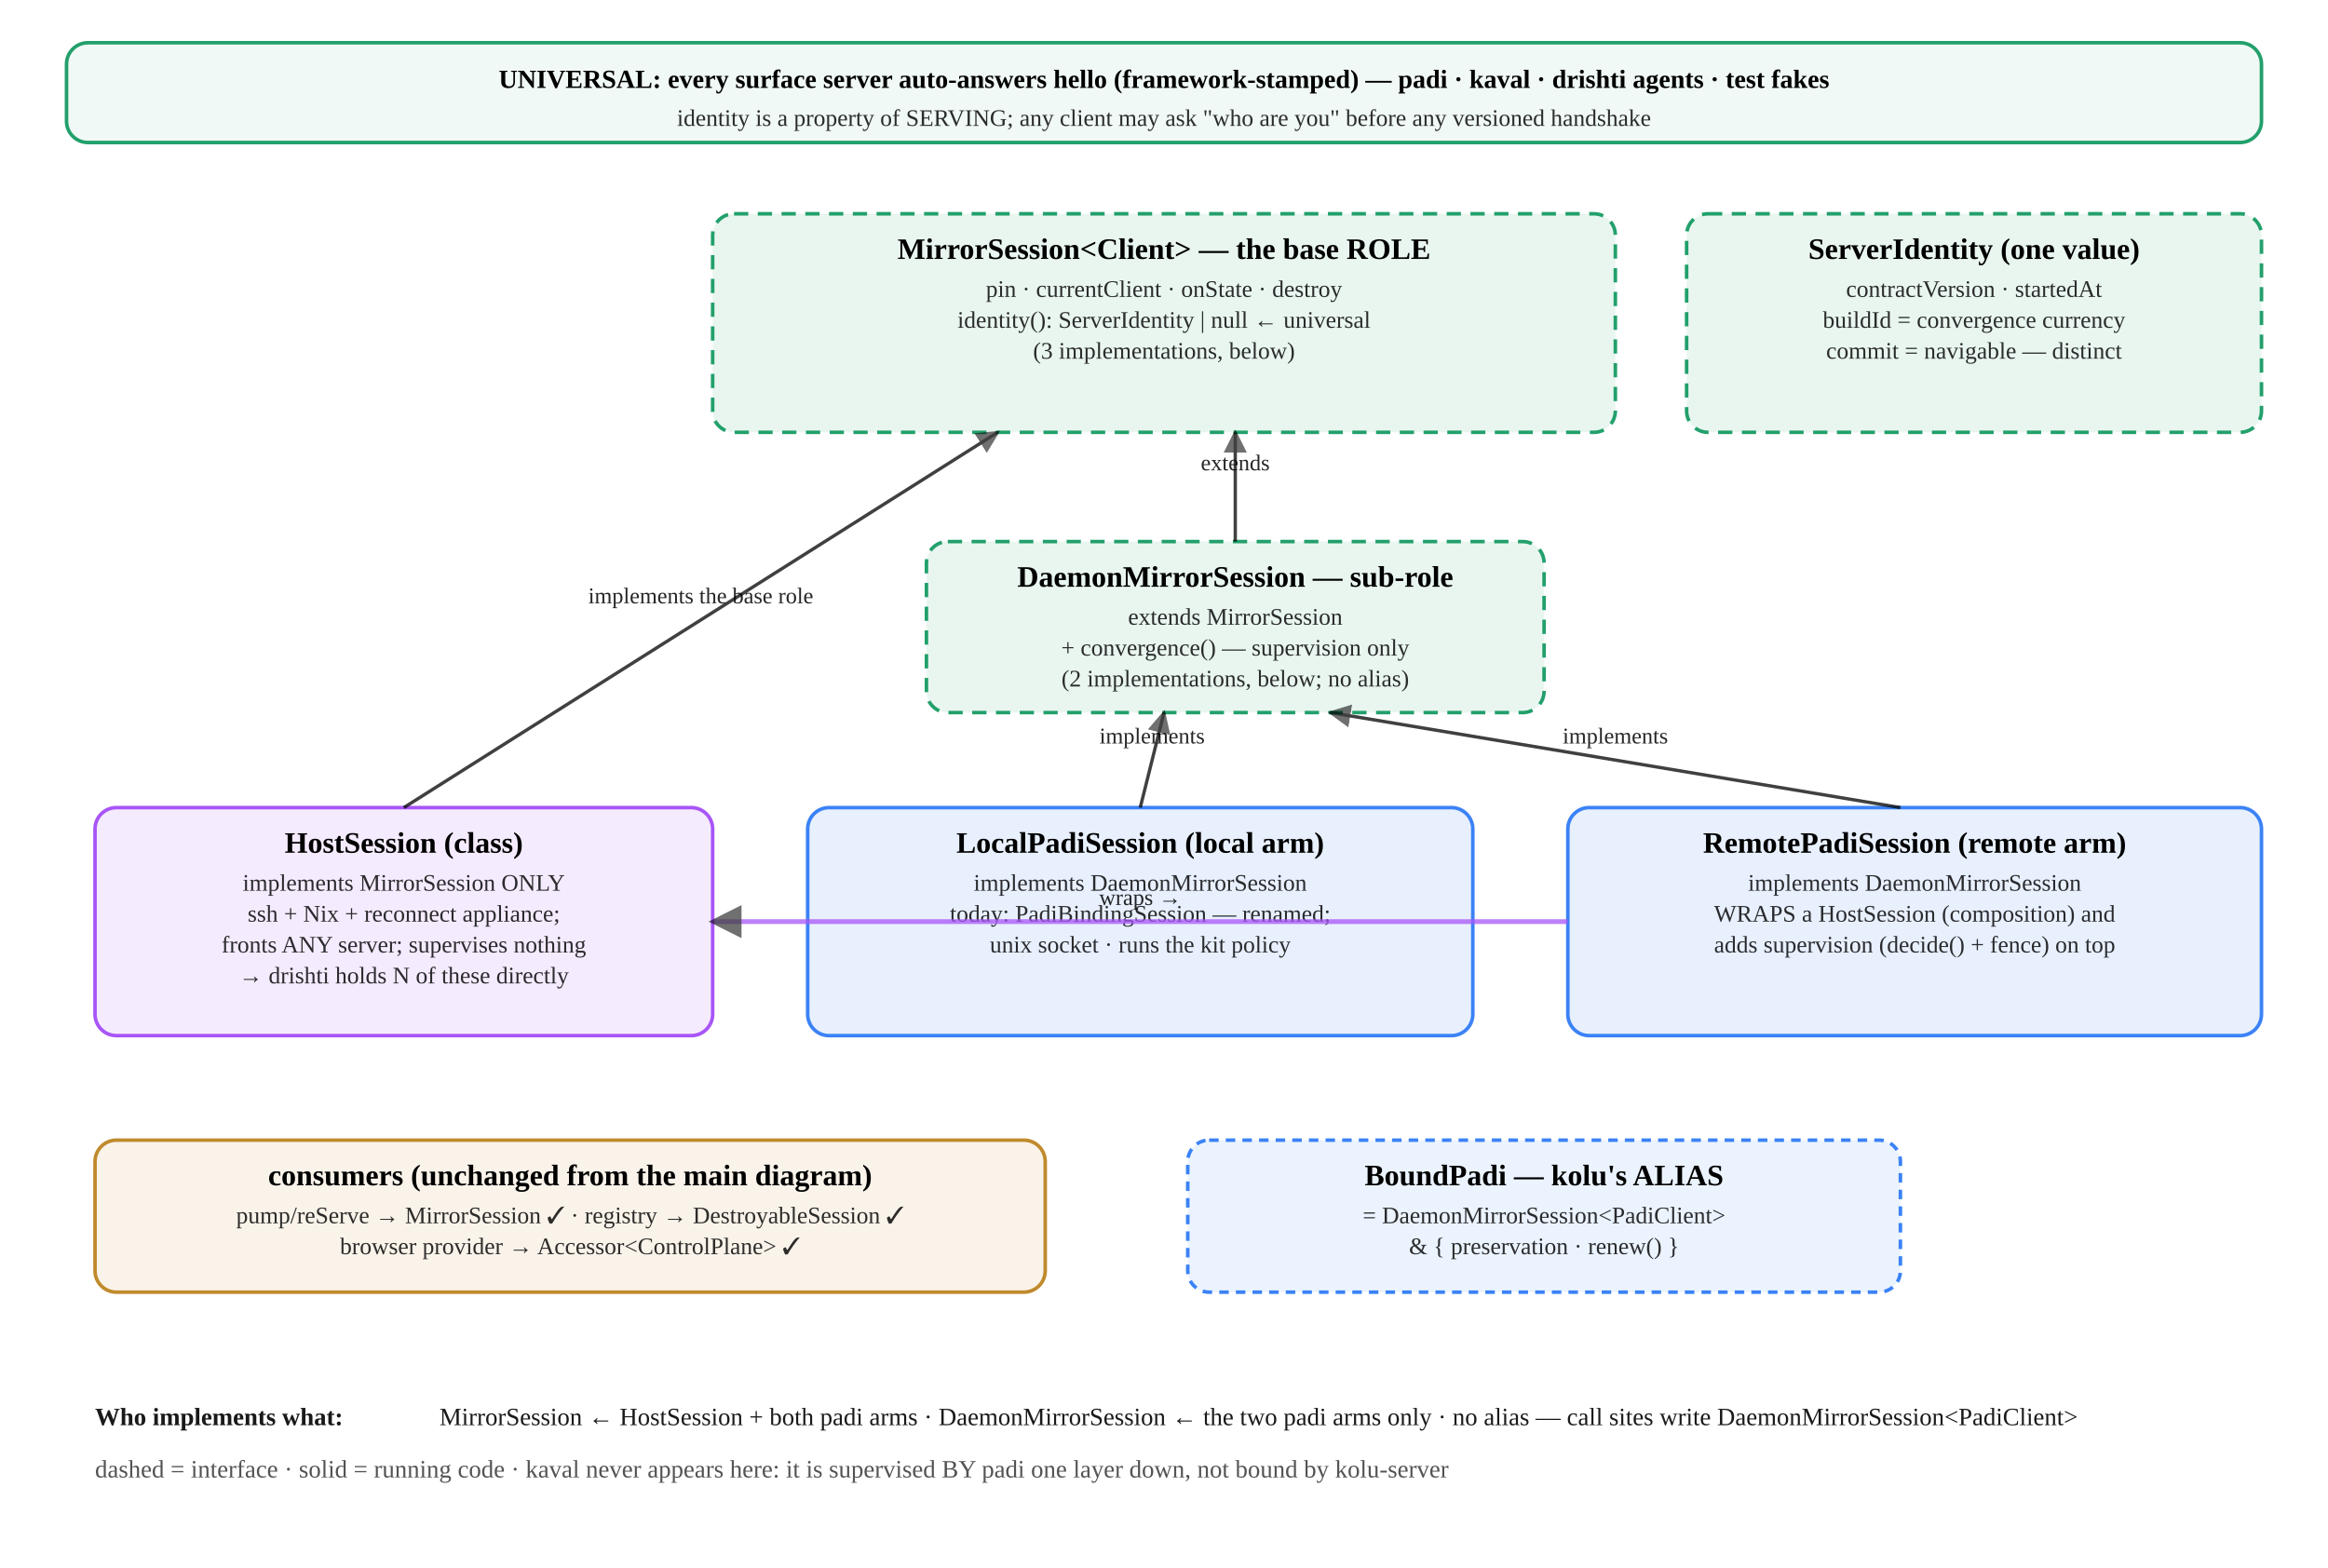
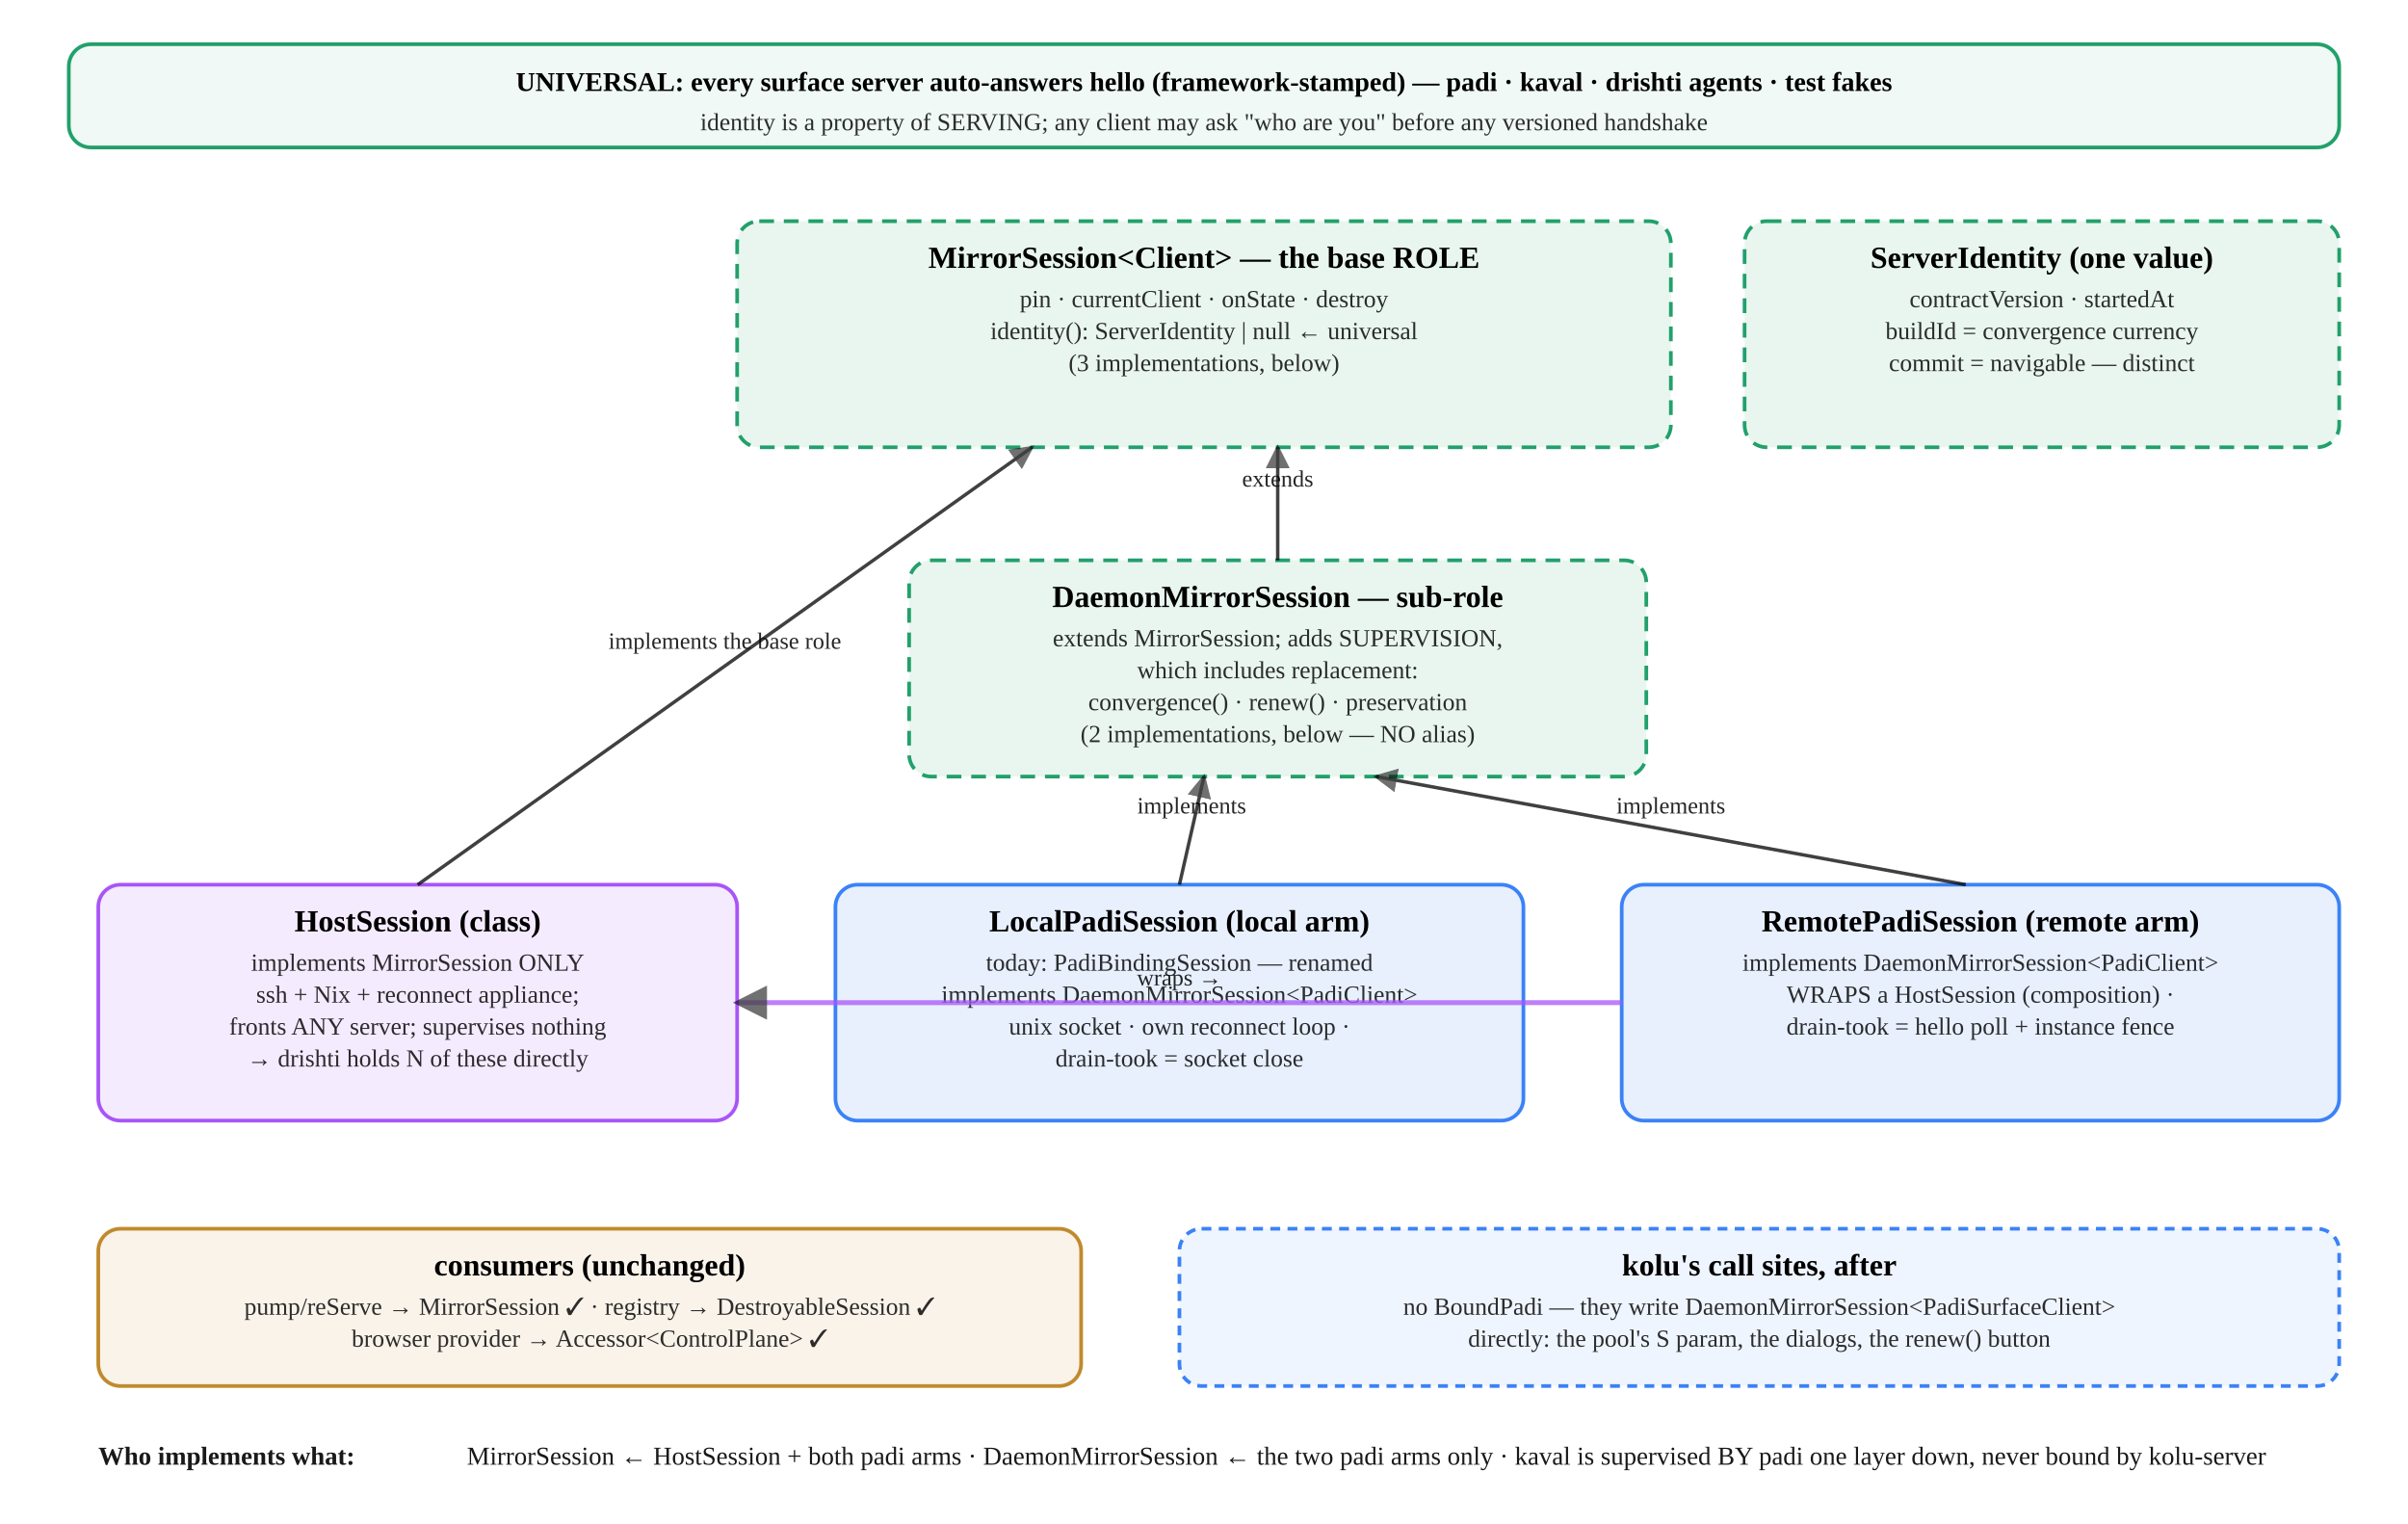
- <svg xmlns="http://www.w3.org/2000/svg" viewBox="0 0 980 660" font-family="inherit" role="img" aria-label="The hosting side AFTER the simplifications, now with the implementations shown: HostSession implements the base role only; the two padi arms implement the daemon sub-role and stand behind the BoundPadi alias">
+ <svg xmlns="http://www.w3.org/2000/svg" viewBox="0 0 980 620" font-family="inherit" role="img" aria-label="The hosting side AFTER all rulings: universal identity on the base role; the daemon sub-role carries supervision including renew; no alias — the two padi arms are simply DaemonMirrorSession of the padi client">
  <defs>
-     <marker id="a3" viewBox="0 0 8 8" refX="7" refY="4" markerWidth="7" markerHeight="7" orient="auto-start-reverse">
+     <marker id="a4" viewBox="0 0 8 8" refX="7" refY="4" markerWidth="7" markerHeight="7" orient="auto-start-reverse">
      <path d="M 0 0 L 8 4 L 0 8 z" fill="currentColor" opacity="0.75" />
    </marker>
  </defs>
  <rect x="28" y="18" width="924" height="42" rx="9" fill="#22a06b" fill-opacity="0.07" stroke="#22a06b" stroke-width="1.5" />
  <text x="490.0" y="37" text-anchor="middle" font-size="11" font-weight="700" fill="currentColor">UNIVERSAL: every surface server auto-answers hello (framework-stamped) — padi · kaval · drishti agents · test fakes</text>
  <text x="490.0" y="53" text-anchor="middle" font-size="10" fill="currentColor" opacity="0.82">identity is a property of SERVING; any client may ask "who are you" before any versioned handshake</text>
  <rect x="300" y="90" width="380" height="92" rx="9" fill="#22a06b" fill-opacity="0.1" stroke="#22a06b" stroke-width="1.5" stroke-dasharray="6 4" />
  <text x="490.0" y="109" text-anchor="middle" font-size="12.5" font-weight="700" fill="currentColor">MirrorSession&lt;Client&gt; — the base ROLE</text>
  <text x="490.0" y="125" text-anchor="middle" font-size="10" fill="currentColor" opacity="0.82">pin · currentClient · onState · destroy</text>
  <text x="490.0" y="138" text-anchor="middle" font-size="10" fill="currentColor" opacity="0.82">identity(): ServerIdentity | null  ← universal</text>
  <text x="490.0" y="151" text-anchor="middle" font-size="10" fill="currentColor" opacity="0.82">(3 implementations, below)</text>
  <rect x="710" y="90" width="242" height="92" rx="9" fill="#22a06b" fill-opacity="0.1" stroke="#22a06b" stroke-width="1.5" stroke-dasharray="6 4" />
  <text x="831.0" y="109" text-anchor="middle" font-size="12.5" font-weight="700" fill="currentColor">ServerIdentity (one value)</text>
  <text x="831.0" y="125" text-anchor="middle" font-size="10" fill="currentColor" opacity="0.82">contractVersion · startedAt</text>
  <text x="831.0" y="138" text-anchor="middle" font-size="10" fill="currentColor" opacity="0.82">buildId = convergence currency</text>
  <text x="831.0" y="151" text-anchor="middle" font-size="10" fill="currentColor" opacity="0.82">commit = navigable — distinct</text>
-   <rect x="390" y="228" width="260" height="72" rx="9" fill="#22a06b" fill-opacity="0.1" stroke="#22a06b" stroke-width="1.5" stroke-dasharray="6 4" />
+   <rect x="370" y="228" width="300" height="88" rx="9" fill="#22a06b" fill-opacity="0.1" stroke="#22a06b" stroke-width="1.5" stroke-dasharray="6 4" />
  <text x="520.0" y="247" text-anchor="middle" font-size="12.5" font-weight="700" fill="currentColor">DaemonMirrorSession — sub-role</text>
-   <text x="520.0" y="263" text-anchor="middle" font-size="10" fill="currentColor" opacity="0.82">extends MirrorSession</text>
-   <text x="520.0" y="276" text-anchor="middle" font-size="10" fill="currentColor" opacity="0.82">+ convergence() — supervision only</text>
-   <text x="520.0" y="289" text-anchor="middle" font-size="10" fill="currentColor" opacity="0.82">(2 implementations, below; no alias)</text>
-   <path d="M 520 228 L 520 182" stroke="currentColor" stroke-width="1.4" fill="none" opacity="0.75" marker-end="url(#a3)" />
+   <text x="520.0" y="263" text-anchor="middle" font-size="10" fill="currentColor" opacity="0.82">extends MirrorSession; adds SUPERVISION,</text>
+   <text x="520.0" y="276" text-anchor="middle" font-size="10" fill="currentColor" opacity="0.82">which includes replacement:</text>
+   <text x="520.0" y="289" text-anchor="middle" font-size="10" fill="currentColor" opacity="0.82">convergence() · renew() · preservation</text>
+   <text x="520.0" y="302" text-anchor="middle" font-size="10" fill="currentColor" opacity="0.82">(2 implementations, below — NO alias)</text>
+   <path d="M 520 228 L 520 182" stroke="currentColor" stroke-width="1.4" fill="none" opacity="0.75" marker-end="url(#a4)" />
  <text x="520.0" y="198.0" text-anchor="middle" font-size="9.5" fill="currentColor" opacity="0.85">extends</text>
-   <rect x="40" y="340" width="260" height="96" rx="9" fill="#a855f7" fill-opacity="0.12" stroke="#a855f7" stroke-width="1.5" />
-   <text x="170.0" y="359" text-anchor="middle" font-size="12.5" font-weight="700" fill="currentColor">HostSession  (class)</text>
-   <text x="170.0" y="375" text-anchor="middle" font-size="10" fill="currentColor" opacity="0.82">implements MirrorSession ONLY</text>
-   <text x="170.0" y="388" text-anchor="middle" font-size="10" fill="currentColor" opacity="0.82">ssh + Nix + reconnect appliance;</text>
-   <text x="170.0" y="401" text-anchor="middle" font-size="10" fill="currentColor" opacity="0.82">fronts ANY server; supervises nothing</text>
-   <text x="170.0" y="414" text-anchor="middle" font-size="10" fill="currentColor" opacity="0.82">→ drishti holds N of these directly</text>
-   <path d="M 170 340 L 420 182" stroke="currentColor" stroke-width="1.4" fill="none" opacity="0.75" marker-end="url(#a3)" />
-   <text x="295.0" y="254.0" text-anchor="middle" font-size="9.5" fill="currentColor" opacity="0.85">implements the base role</text>
-   <rect x="340" y="340" width="280" height="96" rx="9" fill="#3b82f6" fill-opacity="0.12" stroke="#3b82f6" stroke-width="1.5" />
-   <text x="480.0" y="359" text-anchor="middle" font-size="12.5" font-weight="700" fill="currentColor">LocalPadiSession  (local arm)</text>
-   <text x="480.0" y="375" text-anchor="middle" font-size="10" fill="currentColor" opacity="0.82">implements DaemonMirrorSession</text>
-   <text x="480.0" y="388" text-anchor="middle" font-size="10" fill="currentColor" opacity="0.82">today: PadiBindingSession — renamed;</text>
-   <text x="480.0" y="401" text-anchor="middle" font-size="10" fill="currentColor" opacity="0.82">unix socket · runs the kit policy</text>
-   <path d="M 480 340 L 490 300" stroke="currentColor" stroke-width="1.4" fill="none" opacity="0.75" marker-end="url(#a3)" />
-   <text x="485.0" y="313.0" text-anchor="middle" font-size="9.5" fill="currentColor" opacity="0.85">implements</text>
-   <rect x="660" y="340" width="292" height="96" rx="9" fill="#3b82f6" fill-opacity="0.12" stroke="#3b82f6" stroke-width="1.5" />
-   <text x="806.0" y="359" text-anchor="middle" font-size="12.5" font-weight="700" fill="currentColor">RemotePadiSession  (remote arm)</text>
-   <text x="806.0" y="375" text-anchor="middle" font-size="10" fill="currentColor" opacity="0.82">implements DaemonMirrorSession</text>
-   <text x="806.0" y="388" text-anchor="middle" font-size="10" fill="currentColor" opacity="0.82">WRAPS a HostSession (composition) and</text>
-   <text x="806.0" y="401" text-anchor="middle" font-size="10" fill="currentColor" opacity="0.82">adds supervision (decide() + fence) on top</text>
-   <path d="M 800 340 L 560 300" stroke="currentColor" stroke-width="1.4" fill="none" opacity="0.75" marker-end="url(#a3)" />
-   <text x="680.0" y="313.0" text-anchor="middle" font-size="9.5" fill="currentColor" opacity="0.85">implements</text>
-   <path d="M 660 388 L 300 388" stroke="#a855f7" stroke-width="2" fill="none" opacity="0.75" marker-end="url(#a3)" />
-   <text x="480.0" y="381.0" text-anchor="middle" font-size="9.5" fill="currentColor" opacity="0.85">wraps →</text>
-   <rect x="500" y="480" width="300" height="64" rx="9" fill="#3b82f6" fill-opacity="0.1" stroke="#3b82f6" stroke-width="1.5" stroke-dasharray="4 3" />
-   <text x="650.0" y="499" text-anchor="middle" font-size="12.5" font-weight="700" fill="currentColor">BoundPadi — kolu's ALIAS</text>
-   <text x="650.0" y="515" text-anchor="middle" font-size="10" fill="currentColor" opacity="0.82">= DaemonMirrorSession&lt;PadiClient&gt;</text>
-   <text x="650.0" y="528" text-anchor="middle" font-size="10" fill="currentColor" opacity="0.82">&amp; { preservation · renew() }</text>
-   <path d="M 0 0 L 0 0" visibility="hidden" stroke="currentColor" stroke-width="1.4" fill="none" opacity="0.75" marker-end="url(#a3)" />
-   <text x="515.0" y="451.0" text-anchor="middle" font-size="9.5" fill="currentColor" opacity="0.85" />
-   <path d="M 0 0 L 0 0" visibility="hidden" stroke="currentColor" stroke-width="1.4" fill="none" opacity="0.75" marker-end="url(#a3)" />
-   <text x="775.0" y="451.0" text-anchor="middle" font-size="9.5" fill="currentColor" opacity="0.85" />
-   <rect x="40" y="480" width="400" height="64" rx="9" fill="#c08a2d" fill-opacity="0.1" stroke="#c08a2d" stroke-width="1.5" />
-   <text x="240.0" y="499" text-anchor="middle" font-size="12.5" font-weight="700" fill="currentColor">consumers (unchanged from the main diagram)</text>
-   <text x="240.0" y="515" text-anchor="middle" font-size="10" fill="currentColor" opacity="0.82">pump/reServe → MirrorSession ✓ · registry → DestroyableSession ✓</text>
-   <text x="240.0" y="528" text-anchor="middle" font-size="10" fill="currentColor" opacity="0.82">browser provider → Accessor&lt;ControlPlane&gt; ✓</text>
+   <rect x="40" y="360" width="260" height="96" rx="9" fill="#a855f7" fill-opacity="0.12" stroke="#a855f7" stroke-width="1.5" />
+   <text x="170.0" y="379" text-anchor="middle" font-size="12.5" font-weight="700" fill="currentColor">HostSession  (class)</text>
+   <text x="170.0" y="395" text-anchor="middle" font-size="10" fill="currentColor" opacity="0.82">implements MirrorSession ONLY</text>
+   <text x="170.0" y="408" text-anchor="middle" font-size="10" fill="currentColor" opacity="0.82">ssh + Nix + reconnect appliance;</text>
+   <text x="170.0" y="421" text-anchor="middle" font-size="10" fill="currentColor" opacity="0.82">fronts ANY server; supervises nothing</text>
+   <text x="170.0" y="434" text-anchor="middle" font-size="10" fill="currentColor" opacity="0.82">→ drishti holds N of these directly</text>
+   <path d="M 170 360 L 420 182" stroke="currentColor" stroke-width="1.4" fill="none" opacity="0.75" marker-end="url(#a4)" />
+   <text x="295.0" y="264.0" text-anchor="middle" font-size="9.5" fill="currentColor" opacity="0.85">implements the base role</text>
+   <rect x="340" y="360" width="280" height="96" rx="9" fill="#3b82f6" fill-opacity="0.12" stroke="#3b82f6" stroke-width="1.5" />
+   <text x="480.0" y="379" text-anchor="middle" font-size="12.5" font-weight="700" fill="currentColor">LocalPadiSession  (local arm)</text>
+   <text x="480.0" y="395" text-anchor="middle" font-size="10" fill="currentColor" opacity="0.82">today: PadiBindingSession — renamed</text>
+   <text x="480.0" y="408" text-anchor="middle" font-size="10" fill="currentColor" opacity="0.82">implements DaemonMirrorSession&lt;PadiClient&gt;</text>
+   <text x="480.0" y="421" text-anchor="middle" font-size="10" fill="currentColor" opacity="0.82">unix socket · own reconnect loop ·</text>
+   <text x="480.0" y="434" text-anchor="middle" font-size="10" fill="currentColor" opacity="0.82">drain-took = socket close</text>
+   <path d="M 480 360 L 490 316" stroke="currentColor" stroke-width="1.4" fill="none" opacity="0.75" marker-end="url(#a4)" />
+   <text x="485.0" y="331.0" text-anchor="middle" font-size="9.5" fill="currentColor" opacity="0.85">implements</text>
+   <rect x="660" y="360" width="292" height="96" rx="9" fill="#3b82f6" fill-opacity="0.12" stroke="#3b82f6" stroke-width="1.5" />
+   <text x="806.0" y="379" text-anchor="middle" font-size="12.5" font-weight="700" fill="currentColor">RemotePadiSession  (remote arm)</text>
+   <text x="806.0" y="395" text-anchor="middle" font-size="10" fill="currentColor" opacity="0.82">implements DaemonMirrorSession&lt;PadiClient&gt;</text>
+   <text x="806.0" y="408" text-anchor="middle" font-size="10" fill="currentColor" opacity="0.82">WRAPS a HostSession (composition) ·</text>
+   <text x="806.0" y="421" text-anchor="middle" font-size="10" fill="currentColor" opacity="0.82">drain-took = hello poll + instance fence</text>
+   <path d="M 800 360 L 560 316" stroke="currentColor" stroke-width="1.4" fill="none" opacity="0.75" marker-end="url(#a4)" />
+   <text x="680.0" y="331.0" text-anchor="middle" font-size="9.5" fill="currentColor" opacity="0.85">implements</text>
+   <path d="M 660 408 L 300 408" stroke="#a855f7" stroke-width="2" fill="none" opacity="0.75" marker-end="url(#a4)" />
+   <text x="480.0" y="401.0" text-anchor="middle" font-size="9.5" fill="currentColor" opacity="0.85">wraps →</text>
+   <rect x="40" y="500" width="400" height="64" rx="9" fill="#c08a2d" fill-opacity="0.1" stroke="#c08a2d" stroke-width="1.5" />
+   <text x="240.0" y="519" text-anchor="middle" font-size="12.5" font-weight="700" fill="currentColor">consumers (unchanged)</text>
+   <text x="240.0" y="535" text-anchor="middle" font-size="10" fill="currentColor" opacity="0.82">pump/reServe → MirrorSession ✓ · registry → DestroyableSession ✓</text>
+   <text x="240.0" y="548" text-anchor="middle" font-size="10" fill="currentColor" opacity="0.82">browser provider → Accessor&lt;ControlPlane&gt; ✓</text>
+   <rect x="480" y="500" width="472" height="64" rx="9" fill="#3b82f6" fill-opacity="0.08" stroke="#3b82f6" stroke-width="1.5" stroke-dasharray="4 3" />
+   <text x="716.0" y="519" text-anchor="middle" font-size="12.5" font-weight="700" fill="currentColor">kolu's call sites, after</text>
+   <text x="716.0" y="535" text-anchor="middle" font-size="10" fill="currentColor" opacity="0.82">no BoundPadi — they write DaemonMirrorSession&lt;PadiSurfaceClient&gt;</text>
+   <text x="716.0" y="548" text-anchor="middle" font-size="10" fill="currentColor" opacity="0.82">directly: the pool's S param, the dialogs, the renew() button</text>
  <g font-size="10.5" fill="currentColor" opacity="0.9">
-     <text x="40" y="600" font-weight="700">Who implements what:</text>
-     <text x="185" y="600">MirrorSession ← HostSession + both padi arms · DaemonMirrorSession ← the two padi arms only · no alias — call sites write DaemonMirrorSession&lt;PadiClient&gt;</text>
-     <text x="40" y="622" opacity="0.75">dashed = interface · solid = running code · kaval never appears here: it is supervised BY padi one layer down, not bound by kolu-server</text>
+     <text x="40" y="596" font-weight="700">Who implements what:</text>
+     <text x="190" y="596">MirrorSession ← HostSession + both padi arms · DaemonMirrorSession ← the two padi arms only · kaval is supervised BY padi one layer down, never bound by kolu-server</text>
  </g>
</svg>
